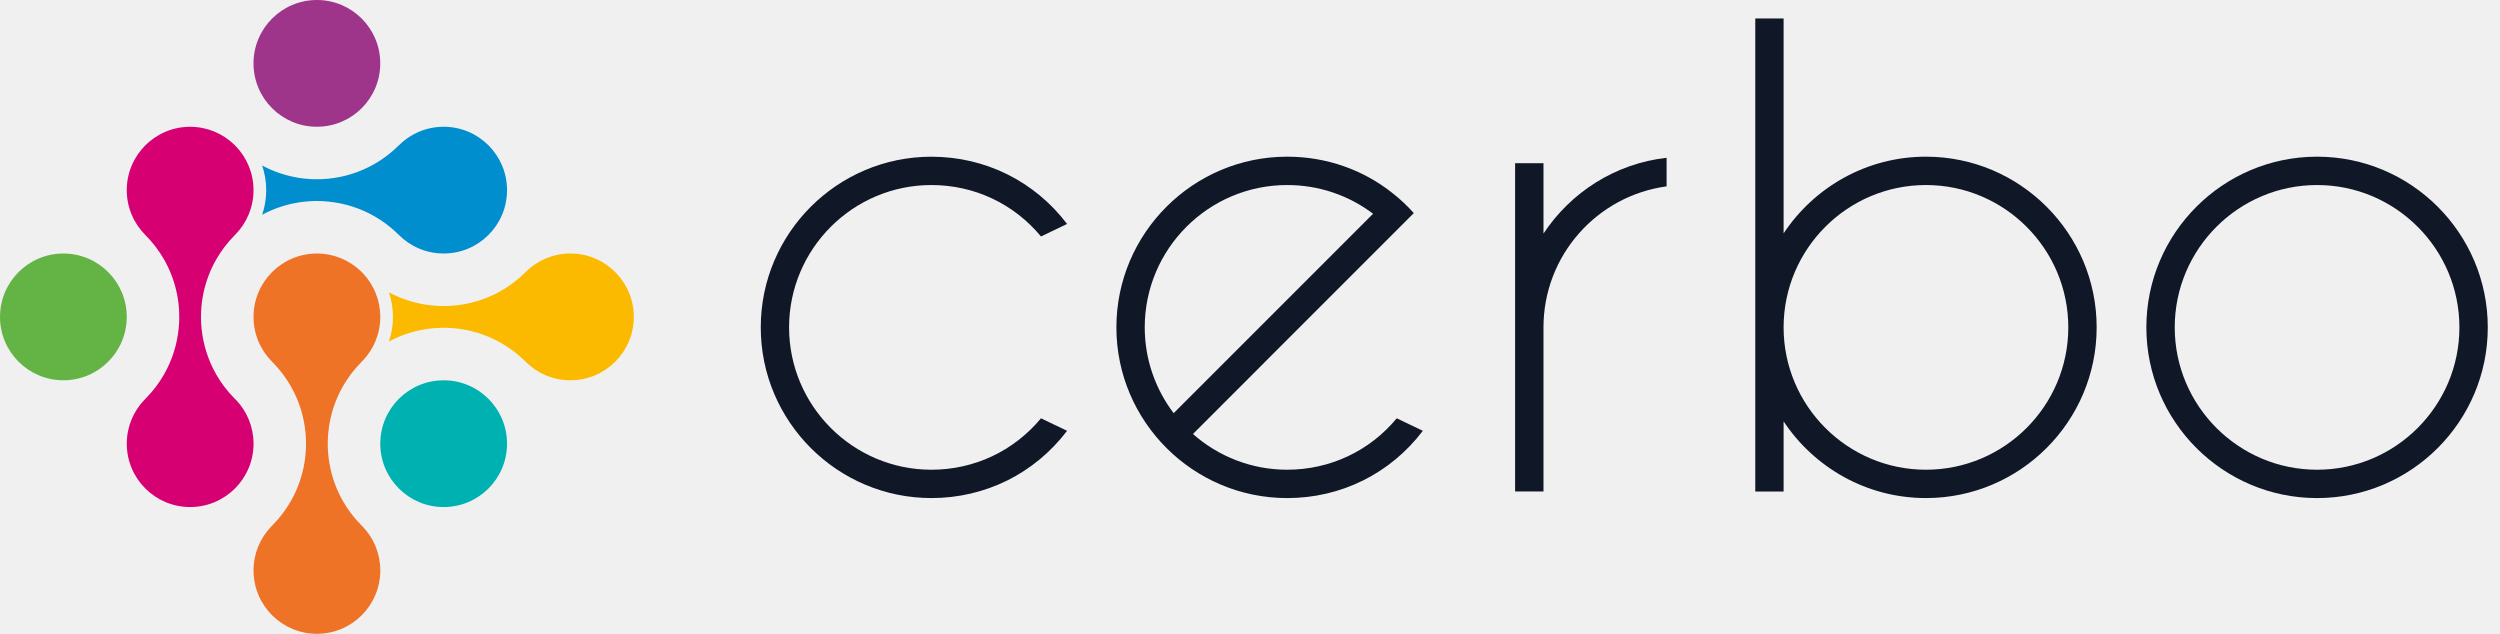
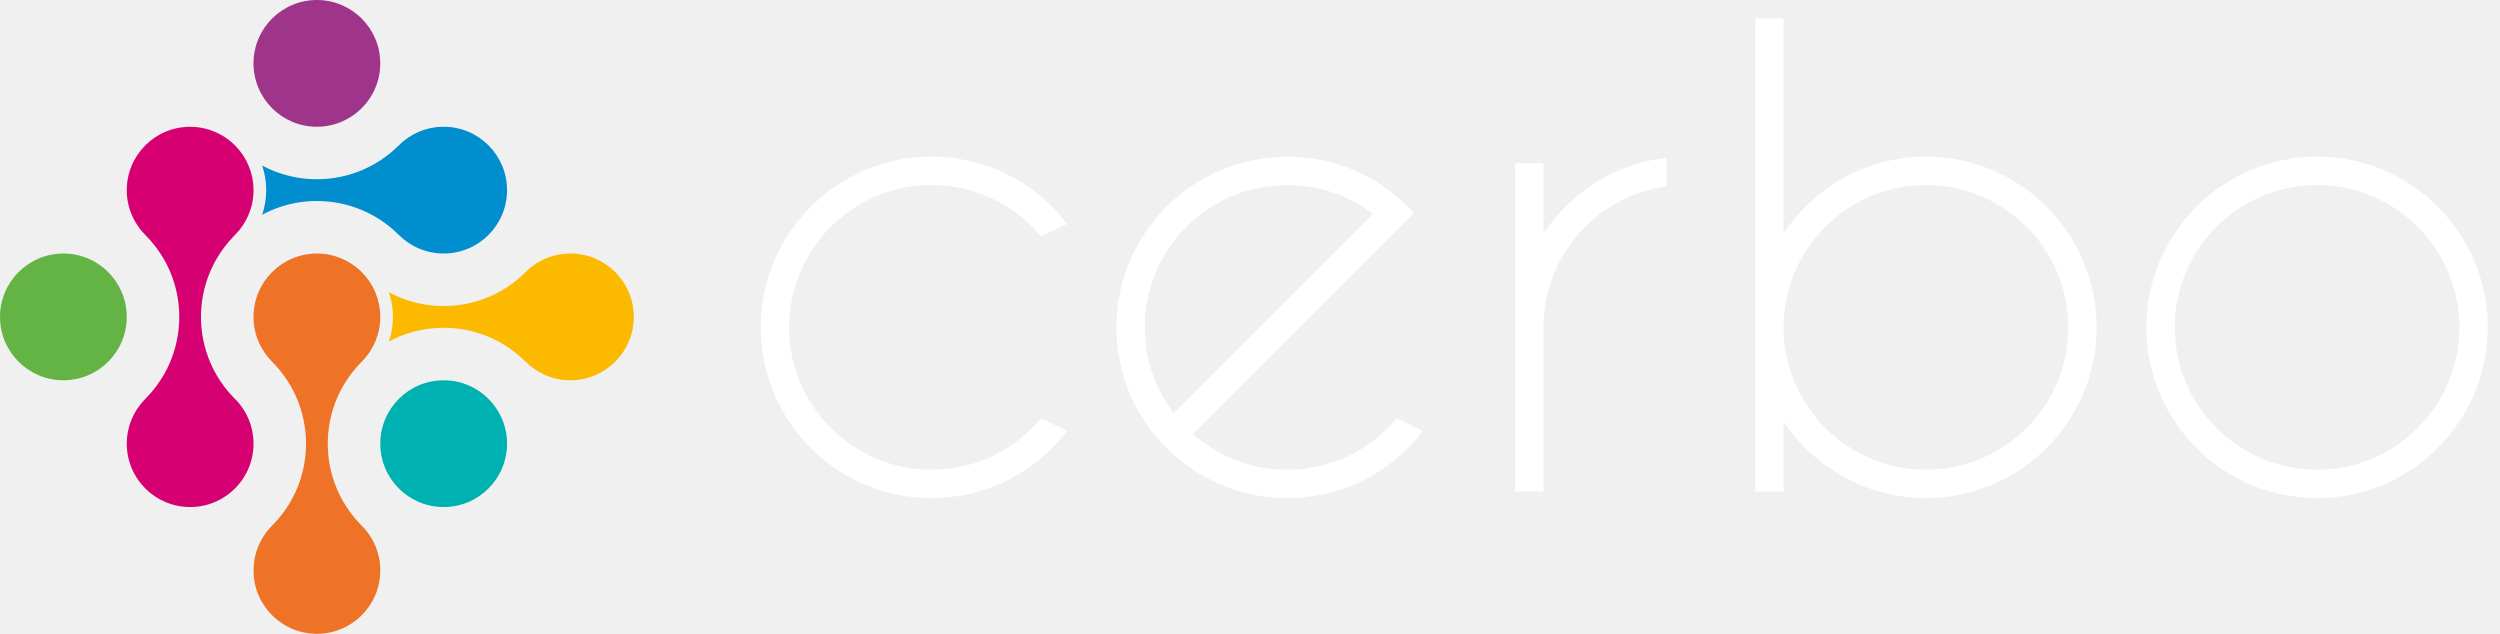
<svg xmlns="http://www.w3.org/2000/svg" width="142" height="36" viewBox="0 0 142 36" fill="none">
  <g clip-path="url(#clip0_668_34746)">
-     <path d="M59.128 23.759L60.61 24.47C58.764 26.901 55.959 28.29 52.905 28.29C47.559 28.29 43.211 23.941 43.211 18.595C43.211 13.248 47.559 8.901 52.905 8.901C55.959 8.901 58.764 10.29 60.61 12.721L59.128 13.431C57.585 11.569 55.336 10.51 52.905 10.51C48.447 10.51 44.82 14.136 44.82 18.595C44.82 23.054 48.447 26.68 52.905 26.68C55.335 26.68 57.583 25.622 59.128 23.759Z" fill="#101828" />
-     <path d="M131.61 8.899C126.264 8.899 121.913 13.248 121.913 18.595C121.913 23.942 126.264 28.291 131.61 28.291C136.956 28.291 141.306 23.942 141.306 18.595C141.306 13.248 136.956 8.899 131.61 8.899ZM131.61 26.68C127.152 26.68 123.525 23.054 123.525 18.595C123.525 14.136 127.152 10.51 131.61 10.51C136.066 10.51 139.694 14.136 139.694 18.595C139.694 23.054 136.066 26.68 131.61 26.68Z" fill="#101828" />
-     <path d="M109.394 8.899C106.021 8.899 103.047 10.634 101.309 13.255V1.048H99.7V27.918H101.309V23.934C103.047 26.555 106.022 28.29 109.394 28.29C114.74 28.29 119.09 23.941 119.09 18.594C119.09 13.247 114.74 8.899 109.394 8.899ZM109.394 26.68C104.938 26.68 101.309 23.054 101.309 18.595C101.309 14.136 104.938 10.51 109.394 10.51C113.853 10.51 117.479 14.136 117.479 18.595C117.479 23.054 113.853 26.68 109.394 26.68Z" fill="#101828" />
-     <path d="M94.663 8.961V10.585C92.691 10.852 90.944 11.83 89.687 13.254C88.431 14.68 87.67 16.549 87.67 18.594V27.917H86.058V9.27H87.67V13.267C89.216 10.928 91.742 9.291 94.663 8.961Z" fill="#101828" />
-     <path d="M79.334 23.759C77.793 25.622 75.538 26.68 73.113 26.68C71.063 26.68 69.19 25.914 67.76 24.651L79.169 13.239L80.304 12.104C79.946 11.702 79.555 11.332 79.136 11.001C77.45 9.646 75.345 8.899 73.113 8.899C67.768 8.899 63.411 13.248 63.411 18.595C63.411 23.942 67.767 28.291 73.113 28.291C76.166 28.291 78.971 26.902 80.818 24.47L79.334 23.759ZM65.021 18.595C65.021 14.136 68.647 10.51 73.112 10.51C74.904 10.51 76.6 11.089 77.99 12.141L66.664 23.467C65.635 22.113 65.021 20.419 65.021 18.595Z" fill="#101828" />
+     <path d="M59.128 23.759L60.61 24.47C58.764 26.901 55.959 28.29 52.905 28.29C47.559 28.29 43.211 23.941 43.211 18.595C43.211 13.248 47.559 8.901 52.905 8.901C55.959 8.901 58.764 10.29 60.61 12.721L59.128 13.431C57.585 11.569 55.336 10.51 52.905 10.51C48.447 10.51 44.82 14.136 44.82 18.595C44.82 23.054 48.447 26.68 52.905 26.68C55.335 26.68 57.583 25.622 59.128 23.759Z" fill="#ffffff" />
+     <path d="M131.61 8.899C126.264 8.899 121.913 13.248 121.913 18.595C121.913 23.942 126.264 28.291 131.61 28.291C136.956 28.291 141.306 23.942 141.306 18.595C141.306 13.248 136.956 8.899 131.61 8.899ZM131.61 26.68C127.152 26.68 123.525 23.054 123.525 18.595C123.525 14.136 127.152 10.51 131.61 10.51C136.066 10.51 139.694 14.136 139.694 18.595C139.694 23.054 136.066 26.68 131.61 26.68Z" fill="#ffffff" />
+     <path d="M109.394 8.899C106.021 8.899 103.047 10.634 101.309 13.255V1.048H99.7V27.918H101.309V23.934C103.047 26.555 106.022 28.29 109.394 28.29C114.74 28.29 119.09 23.941 119.09 18.594C119.09 13.247 114.74 8.899 109.394 8.899ZM109.394 26.68C104.938 26.68 101.309 23.054 101.309 18.595C101.309 14.136 104.938 10.51 109.394 10.51C113.853 10.51 117.479 14.136 117.479 18.595C117.479 23.054 113.853 26.68 109.394 26.68Z" fill="#ffffff" />
+     <path d="M94.663 8.961V10.585C92.691 10.852 90.944 11.83 89.687 13.254C88.431 14.68 87.67 16.549 87.67 18.594V27.917H86.058V9.27H87.67V13.267C89.216 10.928 91.742 9.291 94.663 8.961Z" fill="#ffffff" />
+     <path d="M79.334 23.759C77.793 25.622 75.538 26.68 73.113 26.68C71.063 26.68 69.19 25.914 67.76 24.651L79.169 13.239L80.304 12.104C79.946 11.702 79.555 11.332 79.136 11.001C77.45 9.646 75.345 8.899 73.113 8.899C67.768 8.899 63.411 13.248 63.411 18.595C63.411 23.942 67.767 28.291 73.113 28.291C76.166 28.291 78.971 26.902 80.818 24.47L79.334 23.759ZM65.021 18.595C65.021 14.136 68.647 10.51 73.112 10.51C74.904 10.51 76.6 11.089 77.99 12.141L66.664 23.467C65.635 22.113 65.021 20.419 65.021 18.595Z" fill="#ffffff" />
    <path d="M20.607 29.916C21.223 30.563 21.601 31.436 21.601 32.4C21.601 34.39 19.988 36 18.001 36C16.012 36 14.401 34.39 14.401 32.4C14.401 31.436 14.78 30.563 15.395 29.916C15.415 29.896 15.434 29.876 15.454 29.856L15.494 29.816C15.897 29.405 16.237 28.956 16.511 28.477C17.203 27.272 17.483 25.895 17.349 24.55C17.261 23.637 16.98 22.741 16.51 21.923C16.226 21.431 15.875 20.967 15.454 20.546C14.804 19.893 14.4 18.994 14.4 18C14.4 16.012 16.012 14.4 18 14.4C18.964 14.4 19.837 14.779 20.485 15.394C20.505 15.415 20.524 15.436 20.544 15.456C20.564 15.476 20.584 15.495 20.606 15.515C21.222 16.163 21.6 17.036 21.6 18C21.6 18.979 21.21 19.865 20.575 20.516C20.564 20.527 20.555 20.535 20.544 20.547C20.533 20.557 20.524 20.566 20.515 20.577C20.107 20.99 19.765 21.443 19.489 21.923C19.018 22.742 18.738 23.639 18.649 24.551C18.516 25.895 18.796 27.273 19.489 28.478C19.758 28.948 20.089 29.391 20.485 29.795C20.505 29.816 20.524 29.837 20.544 29.857C20.566 29.876 20.586 29.896 20.607 29.916Z" fill="#EE7326" />
    <path d="M36 18C36 19.988 34.388 21.6 32.4 21.6C31.406 21.6 30.506 21.197 29.855 20.545C29.434 20.125 28.97 19.773 28.477 19.49C27.271 18.797 25.895 18.517 24.549 18.651C23.698 18.733 22.86 18.983 22.089 19.398C22.239 18.96 22.32 18.489 22.32 18C22.32 17.512 22.238 17.041 22.09 16.603C22.863 17.018 23.698 17.267 24.549 17.349C25.895 17.483 27.272 17.203 28.478 16.51C28.947 16.24 29.389 15.908 29.794 15.514L29.884 15.424C29.888 15.42 29.891 15.417 29.893 15.413C30.542 14.785 31.425 14.399 32.399 14.399C34.389 14.4 36 16.012 36 18Z" fill="#FBBA00" />
    <path d="M3.6 21.6C5.588 21.6 7.2 19.988 7.2 18C7.2 16.012 5.588 14.4 3.6 14.4C1.612 14.4 0 16.012 0 18C0 19.988 1.612 21.6 3.6 21.6Z" fill="#64B445" />
    <path d="M13.407 22.716C14.023 23.363 14.401 24.237 14.401 25.201C14.401 27.19 12.788 28.8 10.801 28.8C8.811 28.8 7.201 27.19 7.201 25.201C7.201 24.237 7.58 23.363 8.195 22.716C8.224 22.685 8.254 22.654 8.285 22.625C8.692 22.212 9.034 21.76 9.31 21.279C9.78 20.461 10.06 19.564 10.149 18.651C10.284 17.308 10.003 15.928 9.31 14.723C9.027 14.231 8.675 13.768 8.254 13.347C7.604 12.694 7.2 11.795 7.2 10.801C7.2 8.813 8.81 7.202 10.8 7.202C11.764 7.202 12.637 7.581 13.284 8.195C13.304 8.215 13.324 8.235 13.344 8.255C13.355 8.266 13.364 8.275 13.375 8.286C14.01 8.935 14.4 9.823 14.4 10.801C14.4 11.78 14.01 12.666 13.375 13.317C13.364 13.328 13.355 13.337 13.344 13.348C13.333 13.359 13.324 13.368 13.314 13.379C12.906 13.791 12.564 14.244 12.289 14.725C11.595 15.93 11.315 17.31 11.449 18.654C11.539 19.567 11.818 20.464 12.289 21.28C12.557 21.75 12.889 22.192 13.284 22.596C13.303 22.617 13.323 22.638 13.343 22.658C13.365 22.675 13.385 22.695 13.407 22.716Z" fill="#D70073" />
    <path d="M25.2 28.8C27.188 28.8 28.8 27.189 28.8 25.201C28.8 23.212 27.188 21.601 25.2 21.601C23.212 21.601 21.6 23.212 21.6 25.201C21.6 27.189 23.212 28.8 25.2 28.8Z" fill="#00B1B2" />
    <path d="M17.999 7.2C19.988 7.2 21.599 5.588 21.599 3.6C21.599 1.612 19.988 0 17.999 0C16.011 0 14.399 1.612 14.399 3.6C14.399 5.588 16.011 7.2 17.999 7.2Z" fill="#9F358B" />
    <path d="M28.8 10.799C28.8 12.788 27.188 14.399 25.201 14.399C24.207 14.399 23.307 13.996 22.655 13.345C22.234 12.924 21.771 12.572 21.277 12.289C20.46 11.819 19.562 11.539 18.65 11.45C17.367 11.323 16.055 11.571 14.89 12.198C15.04 11.759 15.121 11.289 15.121 10.799C15.121 10.31 15.04 9.839 14.89 9.401C16.055 10.027 17.368 10.276 18.65 10.149C19.564 10.059 20.461 9.78 21.277 9.309C21.771 9.026 22.233 8.675 22.655 8.254C23.308 7.603 24.207 7.2 25.201 7.2C27.188 7.2 28.8 8.812 28.8 10.799Z" fill="#008ECF" />
  </g>
  <defs>
    <clipPath id="clip0_668_34746">
      <rect width="141.517" height="36" fill="white" />
    </clipPath>
  </defs>
</svg>
